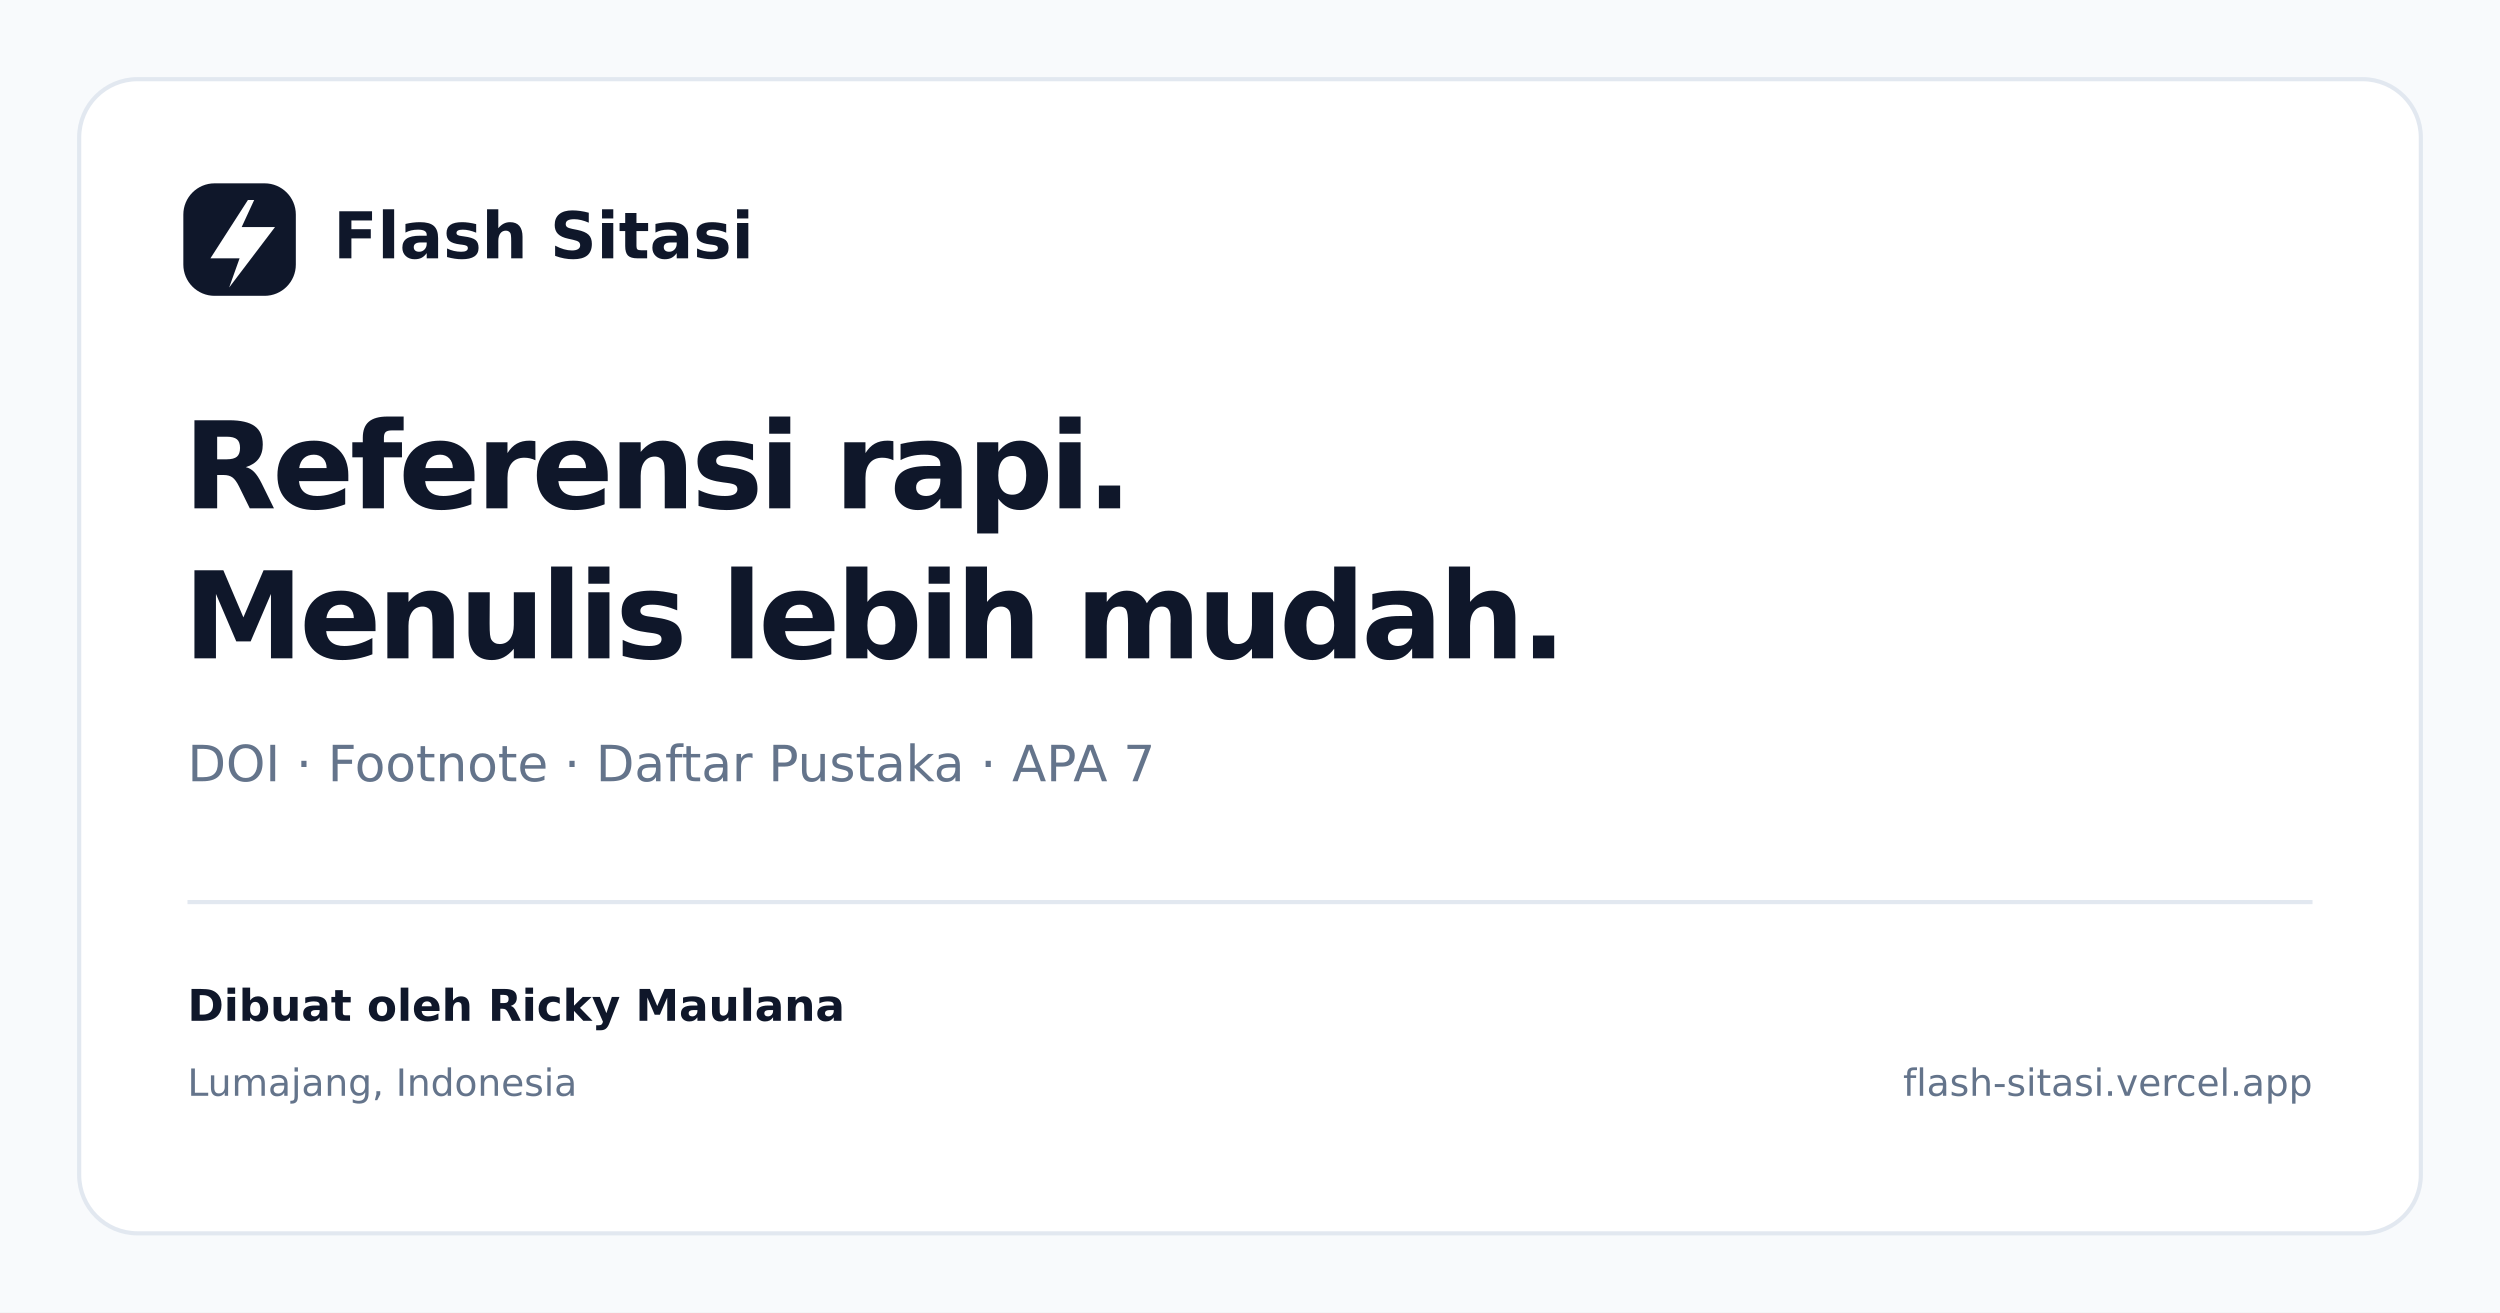
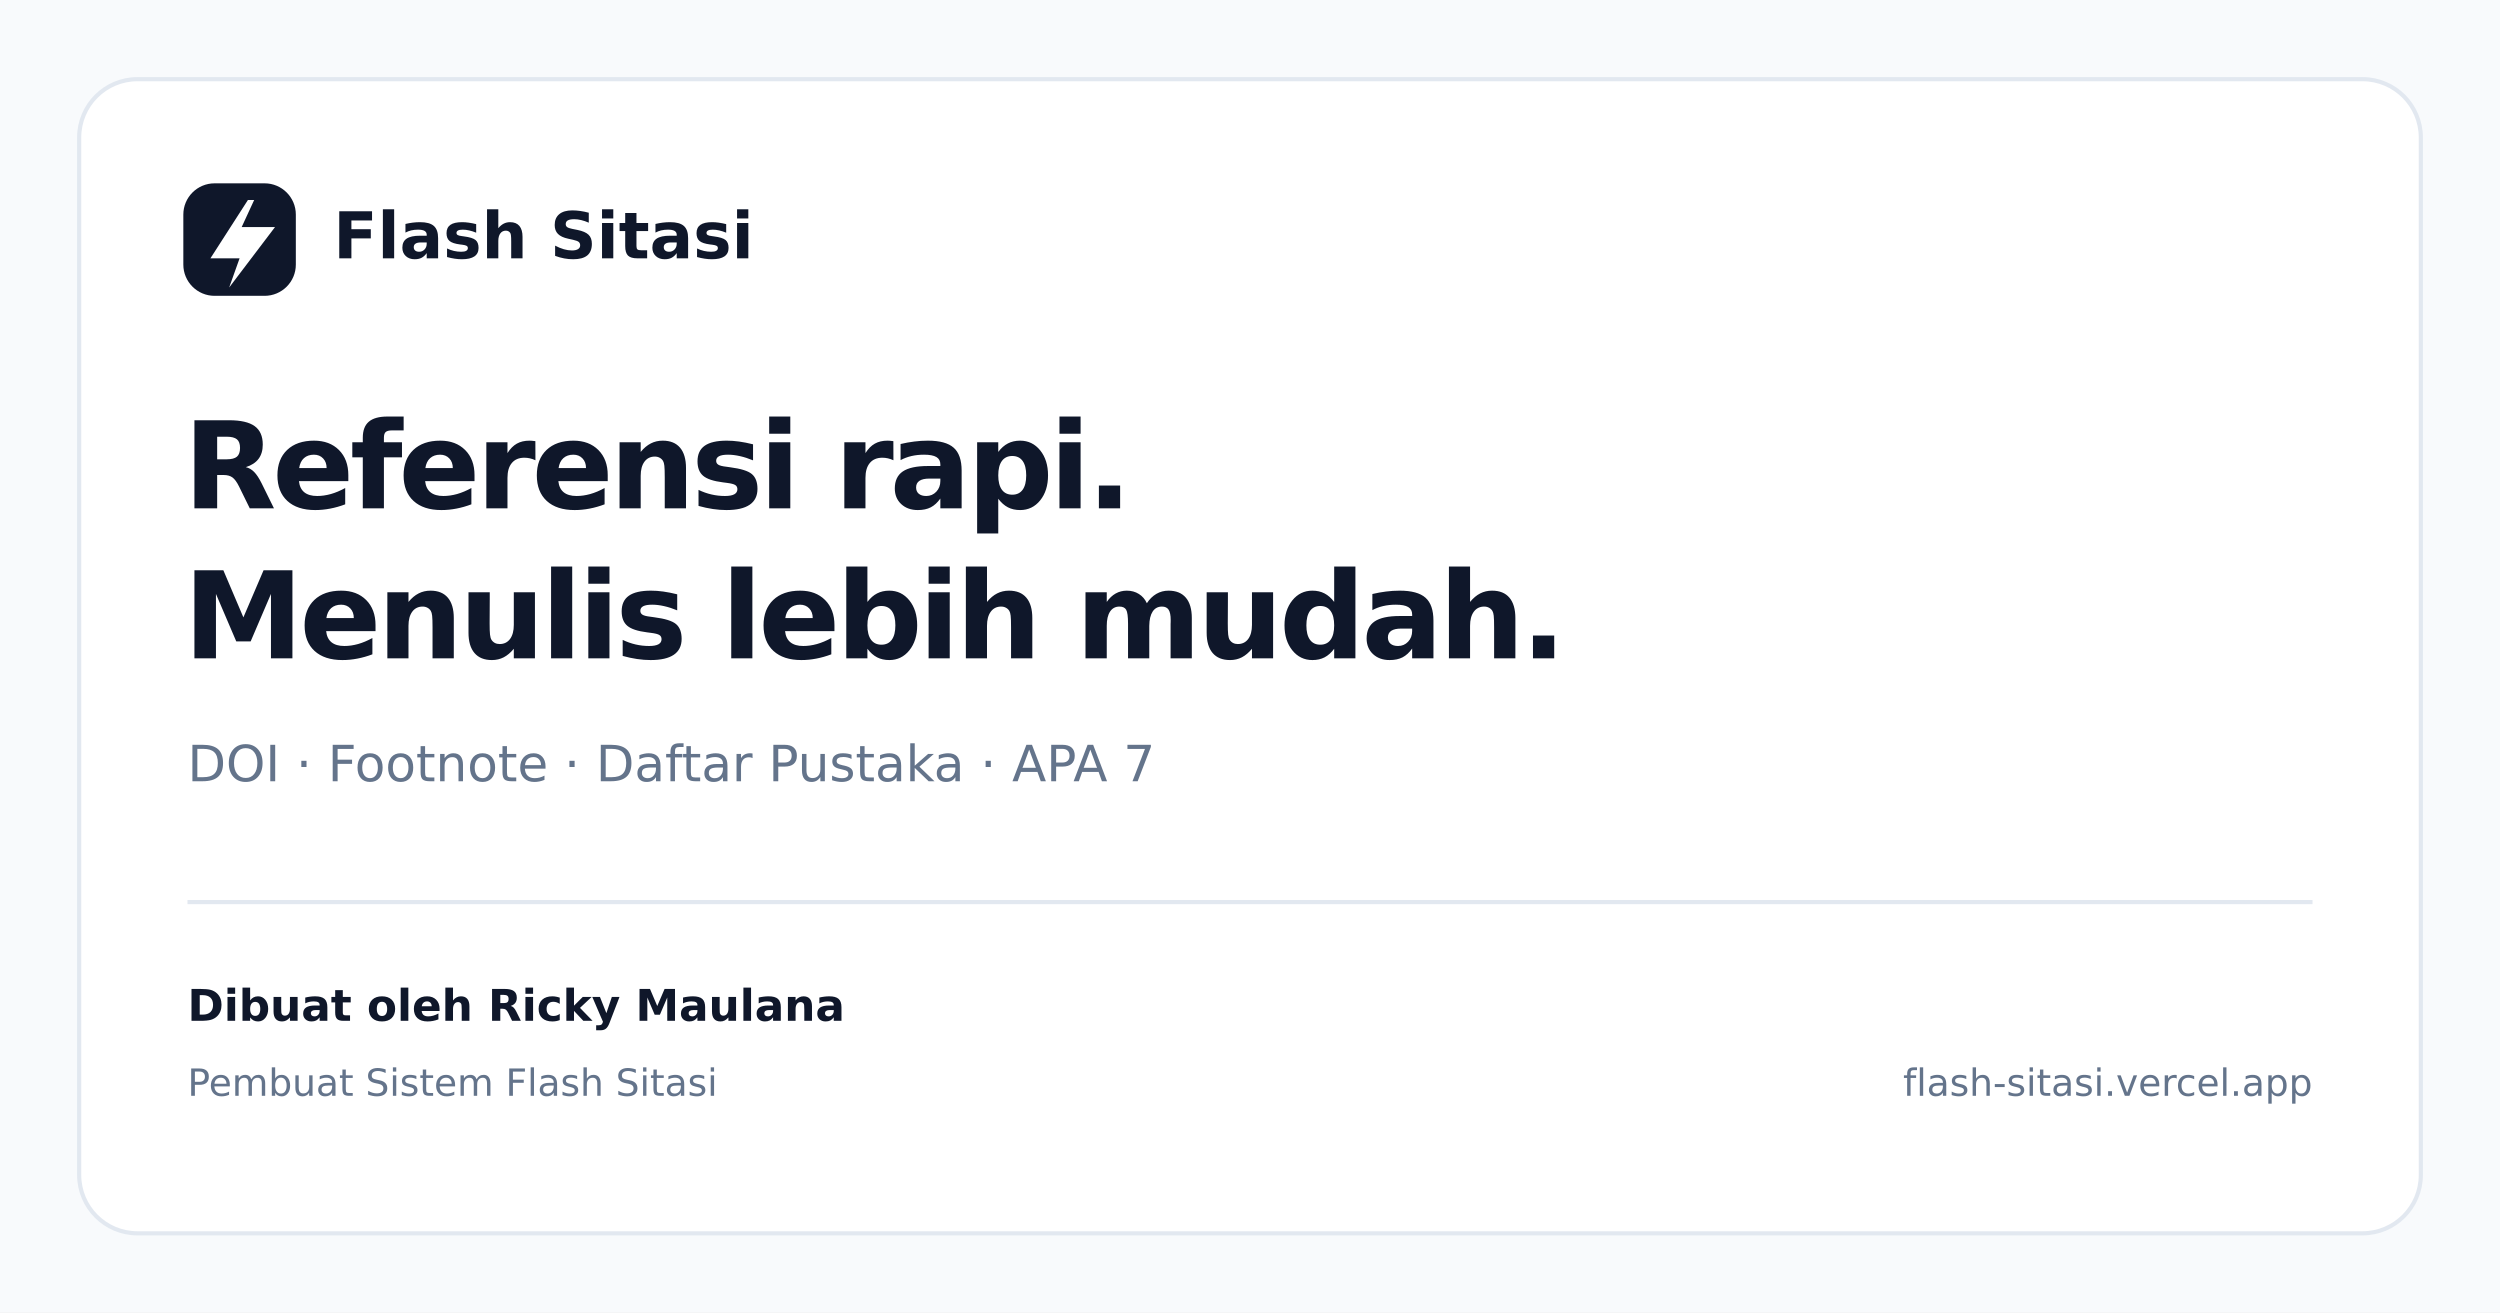
<svg xmlns="http://www.w3.org/2000/svg" width="1200" height="630" viewBox="0 0 1200 630">
  <rect width="1200" height="630" fill="#f8fafc" />
  <rect x="38" y="38" width="1124" height="554" rx="28" fill="#fff" stroke="#e2e8f0" stroke-width="2" />
  <rect x="88" y="88" width="54" height="54" rx="15" fill="#0f172a" />
  <path d="m119 96-18 28h14l-5 14 22-29h-16l6-13z" fill="#fff" />
  <g font-family="DejaVu Sans, sans-serif" fill="#0f172a">
    <text x="160" y="124" font-size="31" font-weight="700">Flash Sitasi</text>
    <text x="88" y="244" font-size="58" font-weight="700" letter-spacing="-2">Referensi rapi.</text>
    <text x="88" y="316" font-size="58" font-weight="700" letter-spacing="-2">Menulis lebih mudah.</text>
    <text x="90" y="375" font-size="24" fill="#64748b">DOI · Footnote · Daftar Pustaka · APA 7</text>
    <path d="M90 433h1020" stroke="#e2e8f0" stroke-width="2" />
    <text x="90" y="490" font-size="21" font-weight="700">Dibuat oleh Ricky Maulana</text>
-     <text x="90" y="526" font-size="18" fill="#64748b">Lumajang, Indonesia</text>
+     <text x="90" y="526" font-size="18" fill="#64748b">Pembuat Sistem Flash Sitasi</text>
    <text x="1110" y="526" text-anchor="end" font-size="18" fill="#64748b">flash-sitasi.vercel.app</text>
  </g>
</svg>
